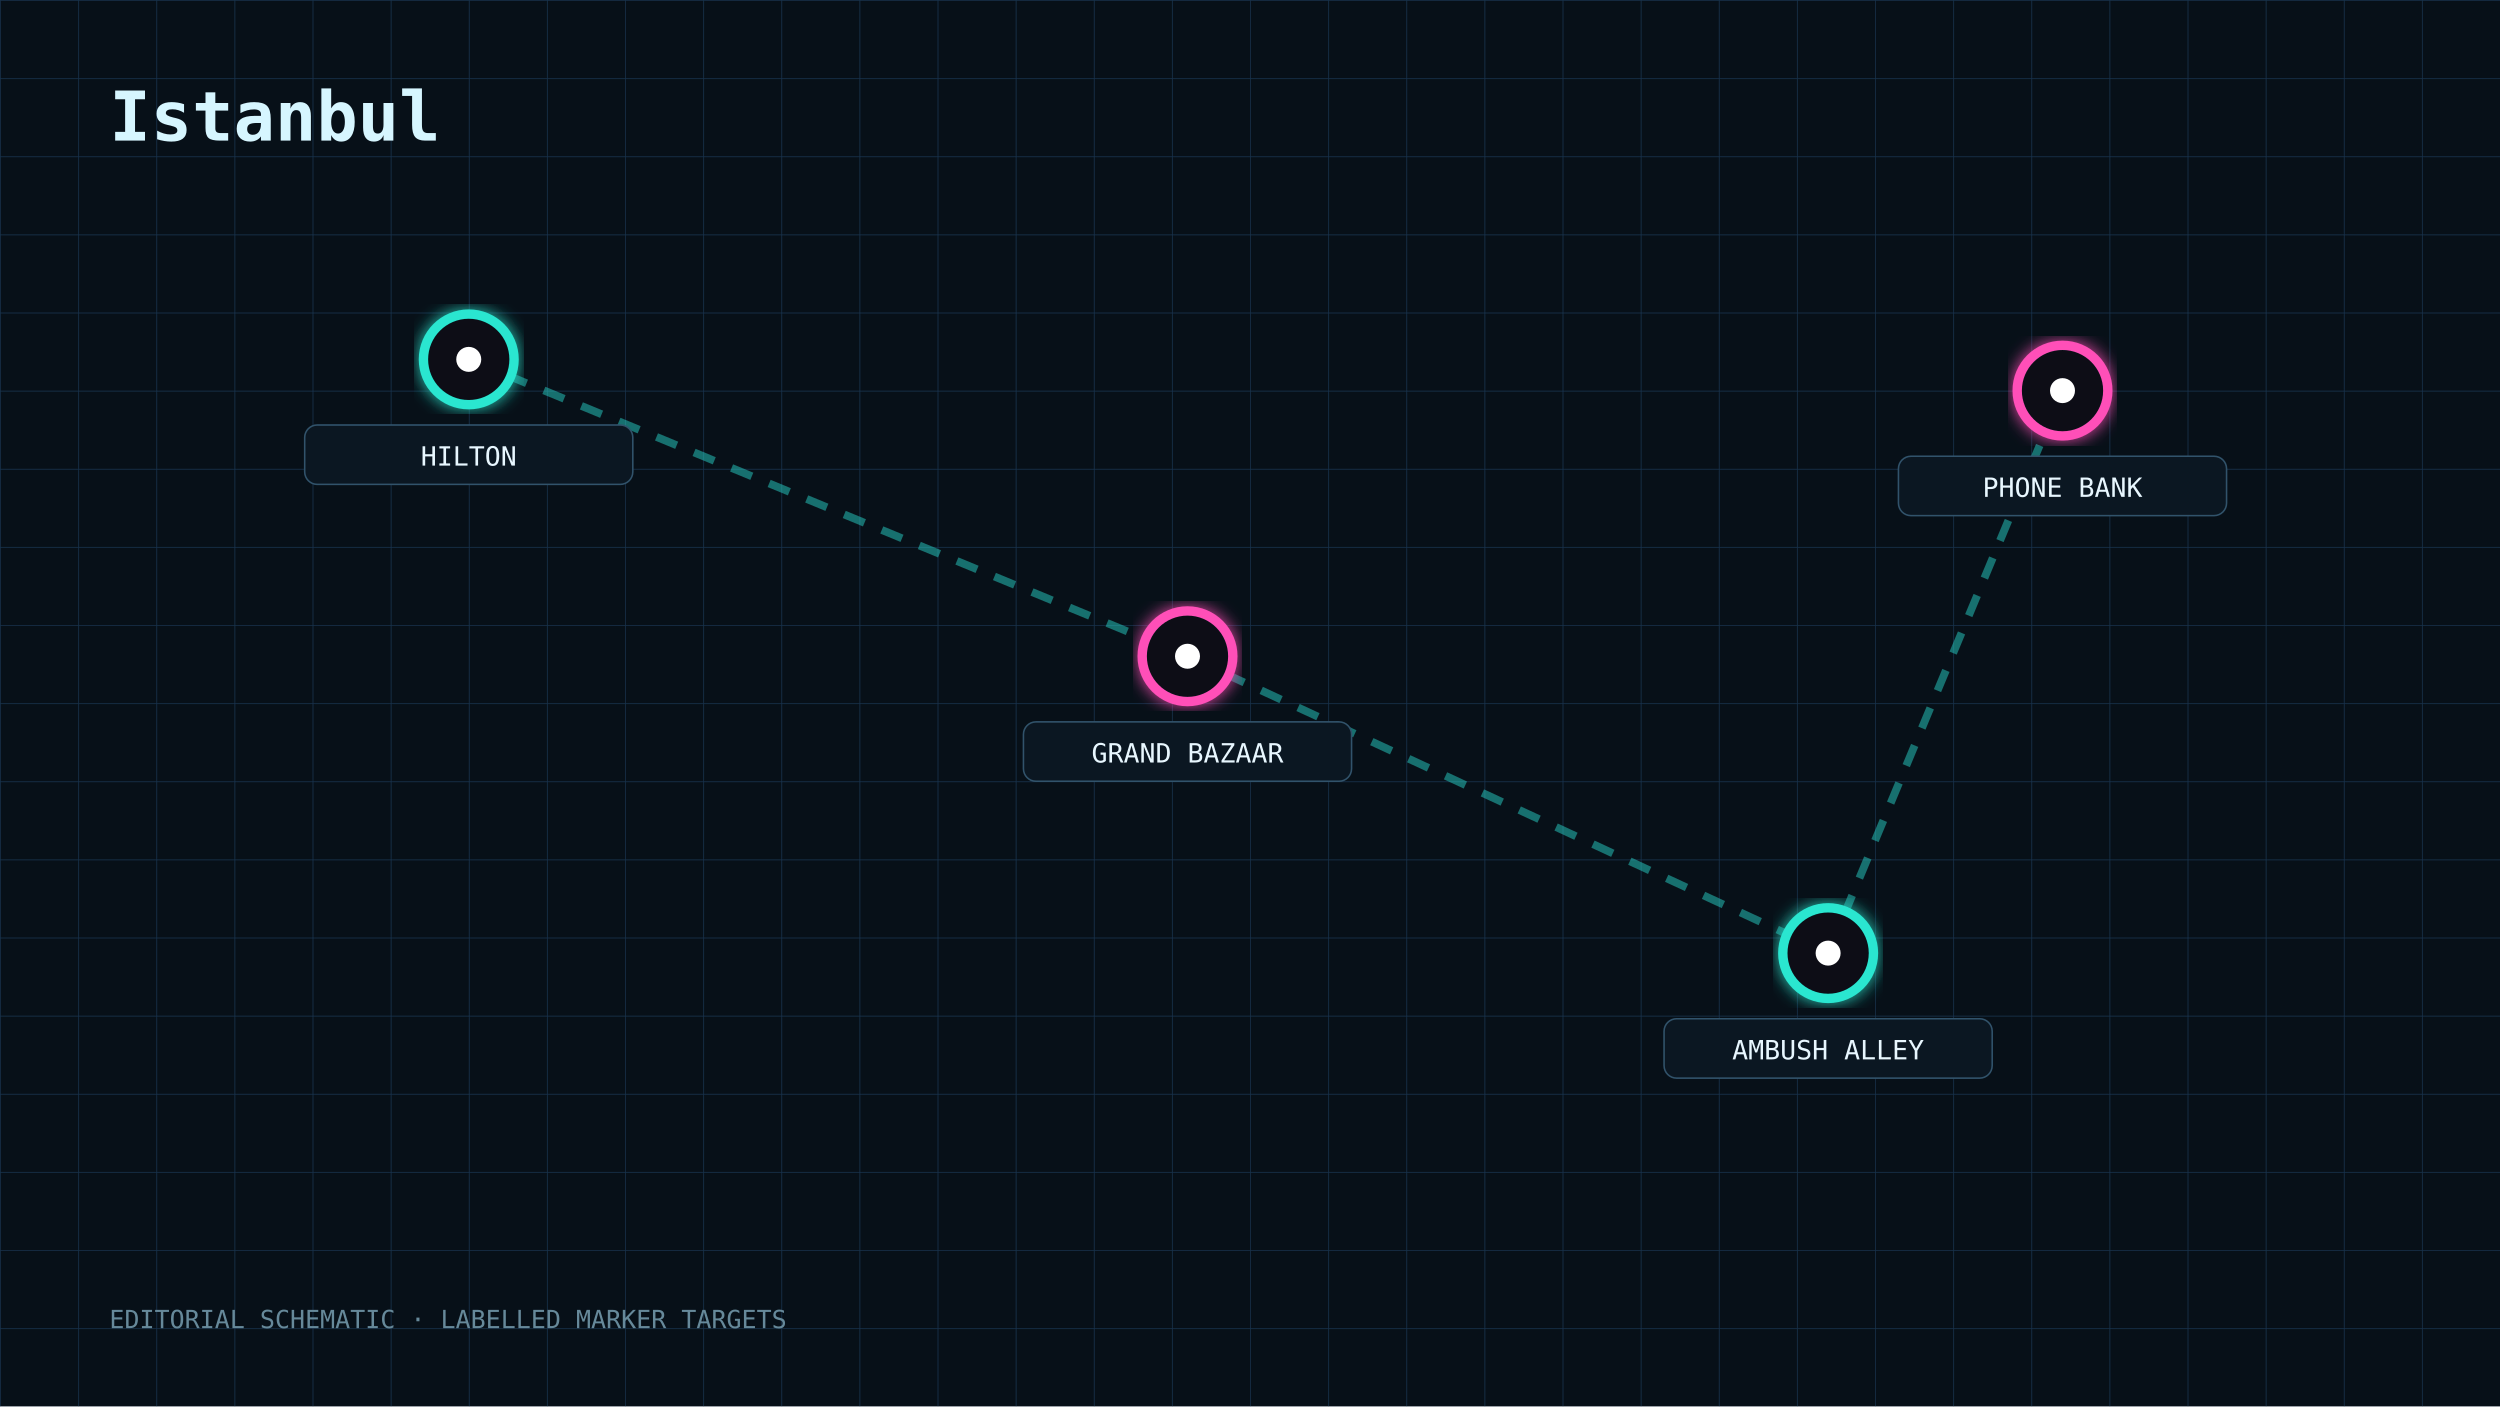
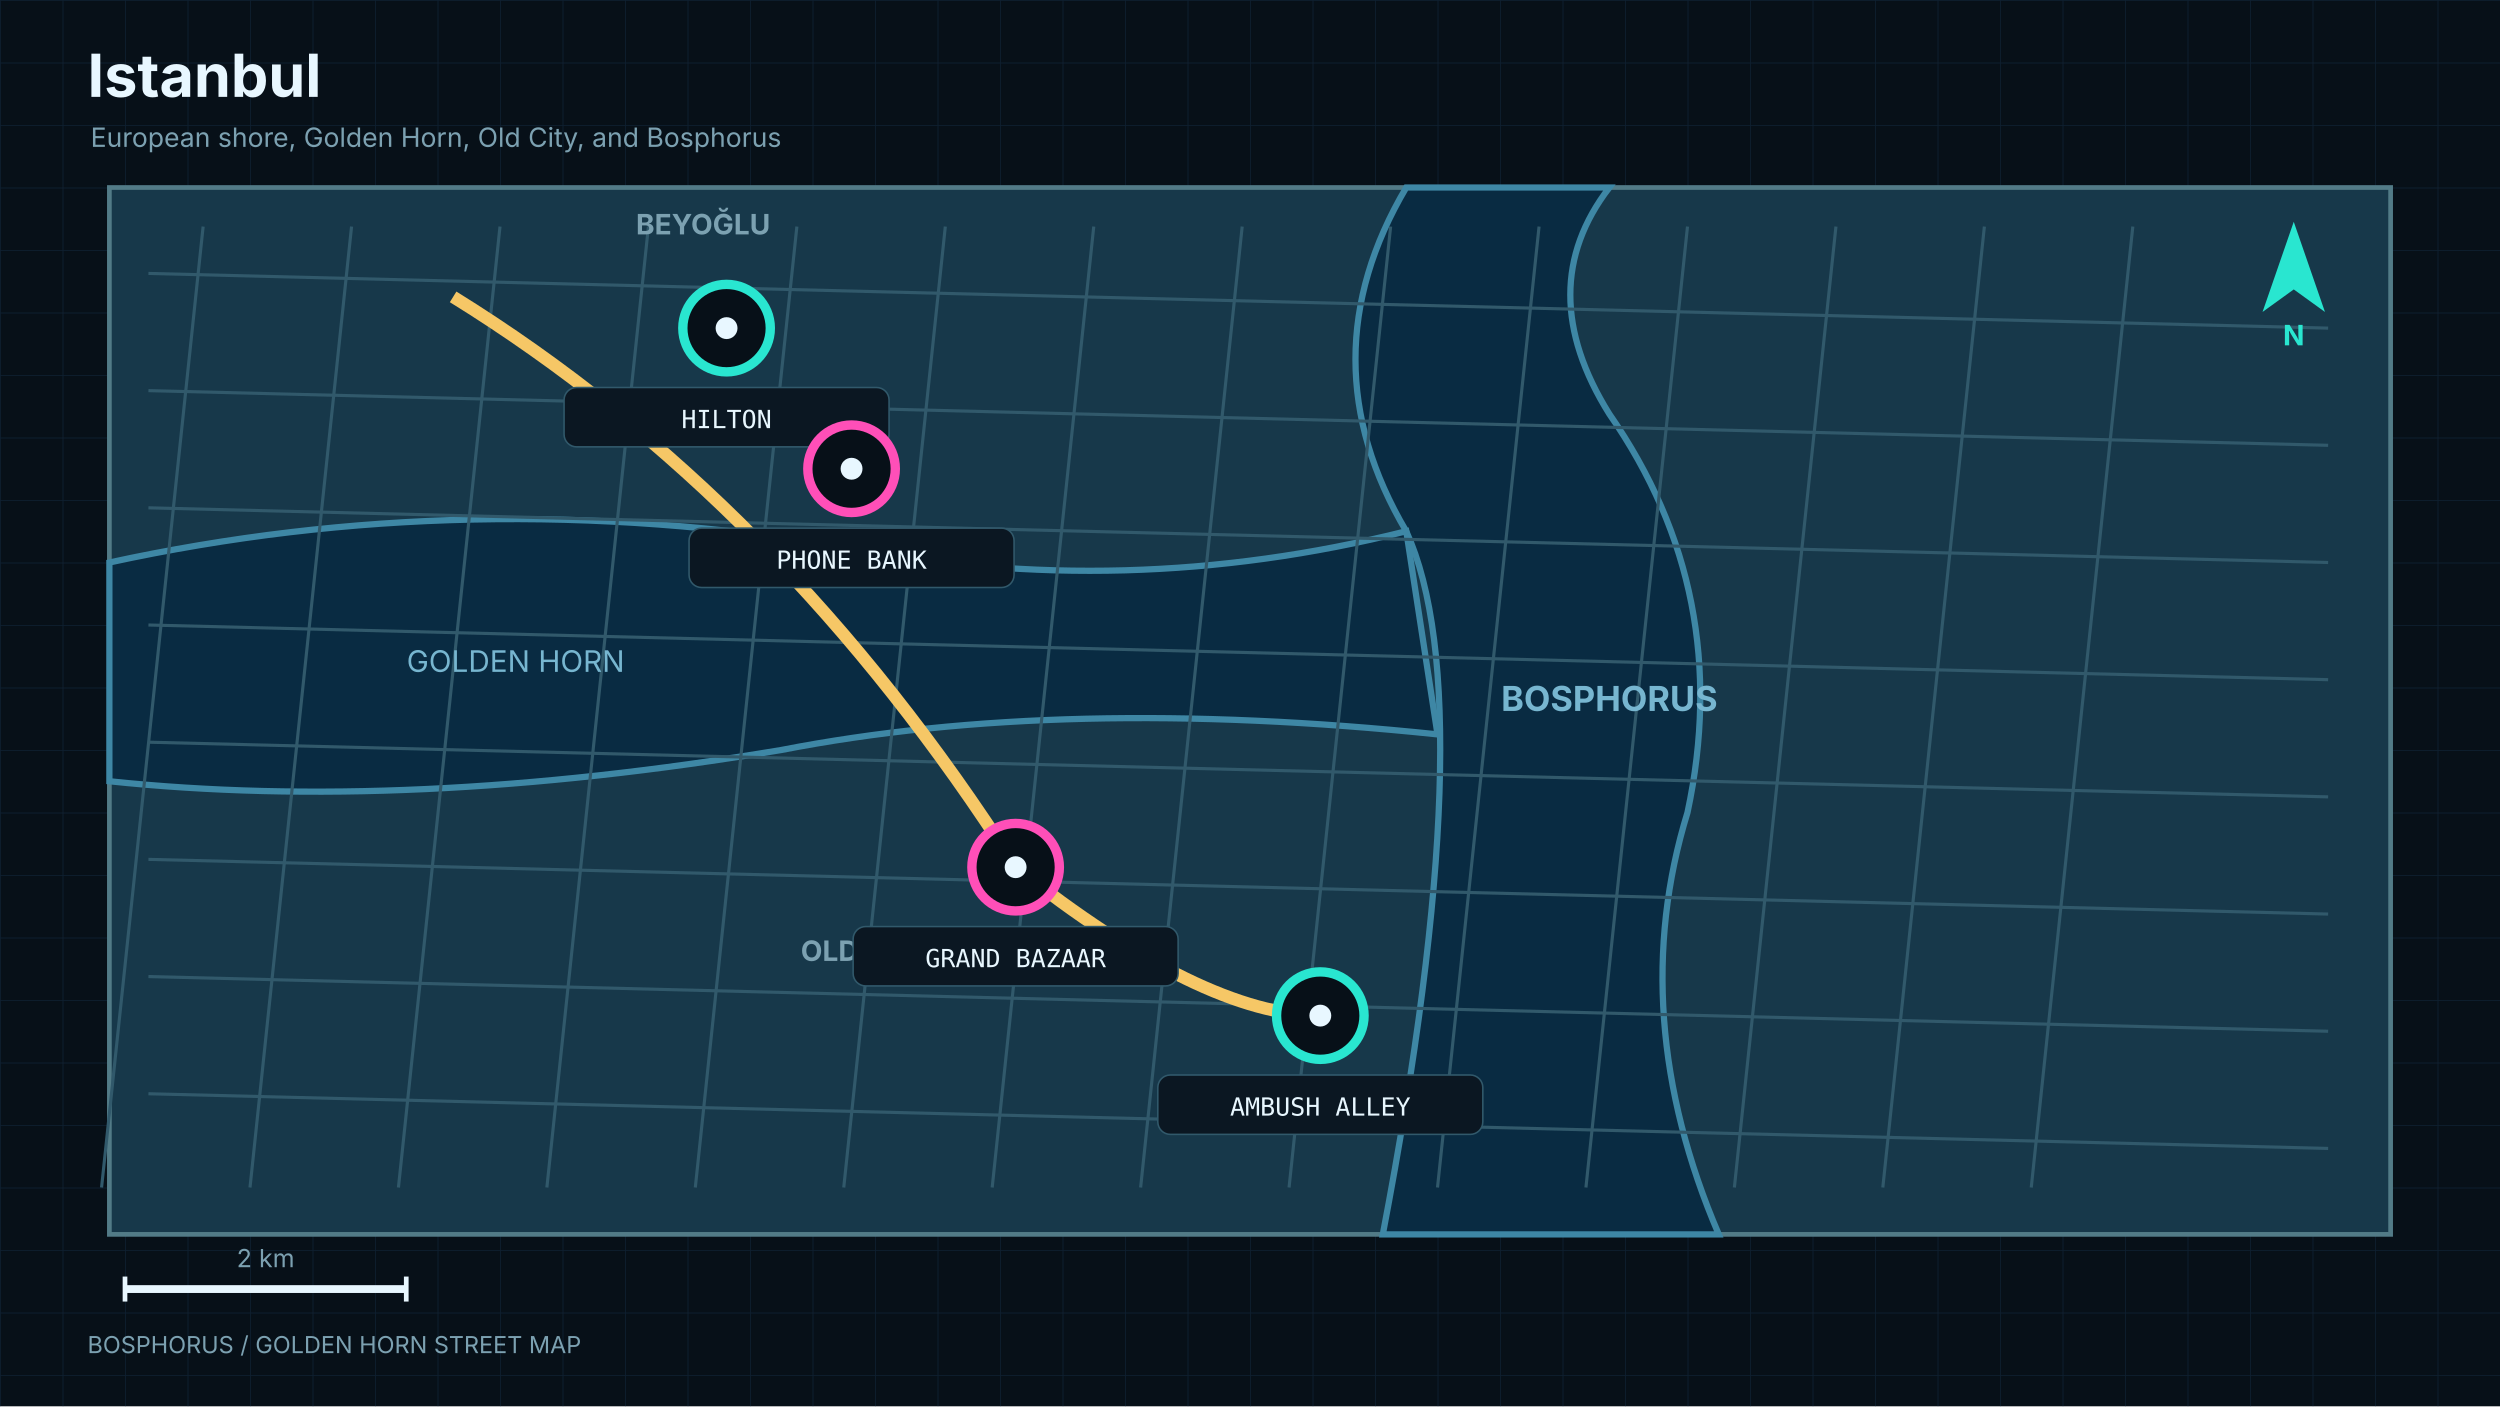
- <svg xmlns="http://www.w3.org/2000/svg" width="1600" height="900">
+ <svg xmlns="http://www.w3.org/2000/svg" width="1600" height="900" viewBox="0 0 1600 900">
+   <rect width="1600" height="900" fill="#071018" />
  <defs>
-     <pattern id="g" width="50" height="50" patternUnits="userSpaceOnUse">
-       <path d="M50 0H0V50" fill="none" stroke="#17314a" />
+     <pattern id="grid" width="40" height="40" patternUnits="userSpaceOnUse">
+       <path d="M40 0H0V40" fill="none" stroke="#17314a" stroke-width="1" opacity=".5" />
    </pattern>
-     <filter id="a">
-       <feGaussianBlur stdDeviation="5" result="b" />
+     <filter id="glow">
+       <feGaussianBlur stdDeviation="4" result="b" />
      <feMerge>
        <feMergeNode in="b" />
        <feMergeNode in="SourceGraphic" />
      </feMerge>
    </filter>
  </defs>
-   <rect width="1600" height="900" fill="#071018" />
-   <rect width="1600" height="900" fill="url(#g)" />
-   <text x="70" y="90" fill="#d6f6ff" font-family="monospace" font-size="44" font-weight="bold">Istanbul</text>
-   <path d="M300 230L760 420" stroke="#28cfc5" stroke-width="5" opacity=".5" stroke-dasharray="14 12" />
-   <path d="M760 420L1170 610" stroke="#28cfc5" stroke-width="5" opacity=".5" stroke-dasharray="14 12" />
-   <path d="M1170 610L1320 250" stroke="#28cfc5" stroke-width="5" opacity=".5" stroke-dasharray="14 12" />
+   <rect width="1600" height="900" fill="url(#grid)" />
+   <text x="56" y="62" fill="#e8f7ff" font-family="Inter,Segoe UI,sans-serif" font-size="38" text-anchor="start" font-weight="bold">Istanbul</text>
+   <text x="58" y="94" fill="#7ca1b1" font-family="Inter,Segoe UI,sans-serif" font-size="17" text-anchor="start" font-weight="normal">European shore, Golden Horn, Old City, and Bosphorus</text>
+   <rect x="70" y="120" width="1460" height="670" fill="#17384a" stroke="#527b87" stroke-width="3" />
+   <path d="M900 120Q835 230 900 340Q950 450 885 790H1100Q1040 650 1080 520Q1110 380 1030 265Q980 185 1030 120Z" fill="#092b42" stroke="#3e87a5" stroke-width="4" />
+   <path d="M70 360Q300 310 540 350Q720 385 900 340L920 470Q680 445 500 480Q260 520 70 500Z" fill="#092b42" stroke="#3e87a5" stroke-width="4" />
+   <line x1="130" y1="145" x2="65" y2="760" stroke="#31596b" stroke-width="2" />
+   <line x1="225" y1="145" x2="160" y2="760" stroke="#31596b" stroke-width="2" />
+   <line x1="320" y1="145" x2="255" y2="760" stroke="#31596b" stroke-width="2" />
+   <line x1="415" y1="145" x2="350" y2="760" stroke="#31596b" stroke-width="2" />
+   <line x1="510" y1="145" x2="445" y2="760" stroke="#31596b" stroke-width="2" />
+   <line x1="605" y1="145" x2="540" y2="760" stroke="#31596b" stroke-width="2" />
+   <line x1="700" y1="145" x2="635" y2="760" stroke="#31596b" stroke-width="2" />
+   <line x1="795" y1="145" x2="730" y2="760" stroke="#31596b" stroke-width="2" />
+   <line x1="890" y1="145" x2="825" y2="760" stroke="#31596b" stroke-width="2" />
+   <line x1="985" y1="145" x2="920" y2="760" stroke="#31596b" stroke-width="2" />
+   <line x1="1080" y1="145" x2="1015" y2="760" stroke="#31596b" stroke-width="2" />
+   <line x1="1175" y1="145" x2="1110" y2="760" stroke="#31596b" stroke-width="2" />
+   <line x1="1270" y1="145" x2="1205" y2="760" stroke="#31596b" stroke-width="2" />
+   <line x1="1365" y1="145" x2="1300" y2="760" stroke="#31596b" stroke-width="2" />
+   <line x1="95" y1="175" x2="1490" y2="210" stroke="#31596b" stroke-width="2" />
+   <line x1="95" y1="250" x2="1490" y2="285" stroke="#31596b" stroke-width="2" />
+   <line x1="95" y1="325" x2="1490" y2="360" stroke="#31596b" stroke-width="2" />
+   <line x1="95" y1="400" x2="1490" y2="435" stroke="#31596b" stroke-width="2" />
+   <line x1="95" y1="475" x2="1490" y2="510" stroke="#31596b" stroke-width="2" />
+   <line x1="95" y1="550" x2="1490" y2="585" stroke="#31596b" stroke-width="2" />
+   <line x1="95" y1="625" x2="1490" y2="660" stroke="#31596b" stroke-width="2" />
+   <line x1="95" y1="700" x2="1490" y2="735" stroke="#31596b" stroke-width="2" />
+   <path d="M290 190 Q500 320 650 555 Q770 650 845 650" fill="none" stroke="#f6c766" stroke-width="8" />
+   <text x="1030" y="455" fill="#77b6d0" font-family="Inter,Segoe UI,sans-serif" font-size="22" text-anchor="middle" font-weight="bold">BOSPHORUS</text>
+   <text x="330" y="430" fill="#77b6d0" font-family="Inter,Segoe UI,sans-serif" font-size="19" text-anchor="middle" font-weight="normal">GOLDEN HORN</text>
+   <text x="555" y="615" fill="#7ca1b1" font-family="Inter,Segoe UI,sans-serif" font-size="18" text-anchor="middle" font-weight="bold">OLD CITY</text>
+   <text x="450" y="150" fill="#7ca1b1" font-family="Inter,Segoe UI,sans-serif" font-size="18" text-anchor="middle" font-weight="bold">BEYOĞLU</text>
  <g>
-     <circle cx="300" cy="230" r="29" fill="#071018" stroke="#29e6d0" stroke-width="6" filter="url(#a)" />
-     <circle cx="300" cy="230" r="8" fill="white" />
-     <rect x="195" y="272" width="210" height="38" rx="8" fill="#0b1722" stroke="#31536b" />
-     <text x="300" y="298" text-anchor="middle" fill="#e8f7ff" font-family="monospace" font-size="17">HILTON</text>
+     <path d="M1450 197L1468 145L1486 197L1468 184Z" fill="#29e6d0" stroke="#29e6d0" stroke-width="2" />
+     <text x="1468" y="221" fill="#29e6d0" font-family="Inter,Segoe UI,sans-serif" font-size="18" text-anchor="middle" font-weight="bold">N</text>
  </g>
  <g>
-     <circle cx="760" cy="420" r="29" fill="#071018" stroke="#ff4fb8" stroke-width="6" filter="url(#a)" />
-     <circle cx="760" cy="420" r="8" fill="white" />
-     <rect x="655" y="462" width="210" height="38" rx="8" fill="#0b1722" stroke="#31536b" />
-     <text x="760" y="488" text-anchor="middle" fill="#e8f7ff" font-family="monospace" font-size="17">GRAND BAZAAR</text>
+     <line x1="80" y1="825" x2="260" y2="825" stroke="#e8f7ff" stroke-width="5" />
+     <line x1="80" y1="817" x2="80" y2="833" stroke="#e8f7ff" stroke-width="3" />
+     <line x1="260" y1="817" x2="260" y2="833" stroke="#e8f7ff" stroke-width="3" />
+     <text x="170" y="811" fill="#7ca1b1" font-family="Inter,Segoe UI,sans-serif" font-size="16" text-anchor="middle" font-weight="normal">2 km</text>
  </g>
  <g>
-     <circle cx="1170" cy="610" r="29" fill="#071018" stroke="#29e6d0" stroke-width="6" filter="url(#a)" />
-     <circle cx="1170" cy="610" r="8" fill="white" />
-     <rect x="1065" y="652" width="210" height="38" rx="8" fill="#0b1722" stroke="#31536b" />
-     <text x="1170" y="678" text-anchor="middle" fill="#e8f7ff" font-family="monospace" font-size="17">AMBUSH ALLEY</text>
+     <circle cx="465" cy="210" r="28" fill="#071018" stroke="#29e6d0" stroke-width="6" />
+     <circle cx="465" cy="210" r="7" fill="#e8f7ff" />
+     <rect x="361" y="248" width="208" height="38" rx="8" fill="#0b1722" stroke="#31596b" />
+     <text x="465" y="274" text-anchor="middle" fill="#e8f7ff" font-family="monospace" font-size="16">HILTON</text>
  </g>
  <g>
-     <circle cx="1320" cy="250" r="29" fill="#071018" stroke="#ff4fb8" stroke-width="6" filter="url(#a)" />
-     <circle cx="1320" cy="250" r="8" fill="white" />
-     <rect x="1215" y="292" width="210" height="38" rx="8" fill="#0b1722" stroke="#31536b" />
-     <text x="1320" y="318" text-anchor="middle" fill="#e8f7ff" font-family="monospace" font-size="17">PHONE BANK</text>
+     <circle cx="650" cy="555" r="28" fill="#071018" stroke="#ff4fb8" stroke-width="6" />
+     <circle cx="650" cy="555" r="7" fill="#e8f7ff" />
+     <rect x="546" y="593" width="208" height="38" rx="8" fill="#0b1722" stroke="#31596b" />
+     <text x="650" y="619" text-anchor="middle" fill="#e8f7ff" font-family="monospace" font-size="16">GRAND BAZAAR</text>
  </g>
-   <text x="70" y="850" fill="#66899a" font-family="monospace" font-size="16">EDITORIAL SCHEMATIC · LABELLED MARKER TARGETS</text>
+   <g>
+     <circle cx="845" cy="650" r="28" fill="#071018" stroke="#29e6d0" stroke-width="6" />
+     <circle cx="845" cy="650" r="7" fill="#e8f7ff" />
+     <rect x="741" y="688" width="208" height="38" rx="8" fill="#0b1722" stroke="#31596b" />
+     <text x="845" y="714" text-anchor="middle" fill="#e8f7ff" font-family="monospace" font-size="16">AMBUSH ALLEY</text>
+   </g>
+   <g>
+     <circle cx="545" cy="300" r="28" fill="#071018" stroke="#ff4fb8" stroke-width="6" />
+     <circle cx="545" cy="300" r="7" fill="#e8f7ff" />
+     <rect x="441" y="338" width="208" height="38" rx="8" fill="#0b1722" stroke="#31596b" />
+     <text x="545" y="364" text-anchor="middle" fill="#e8f7ff" font-family="monospace" font-size="16">PHONE BANK</text>
+   </g>
+   <text x="56" y="866" fill="#7ca1b1" font-family="Inter,Segoe UI,sans-serif" font-size="15" text-anchor="start" font-weight="normal">BOSPHORUS / GOLDEN HORN STREET MAP</text>
</svg>
